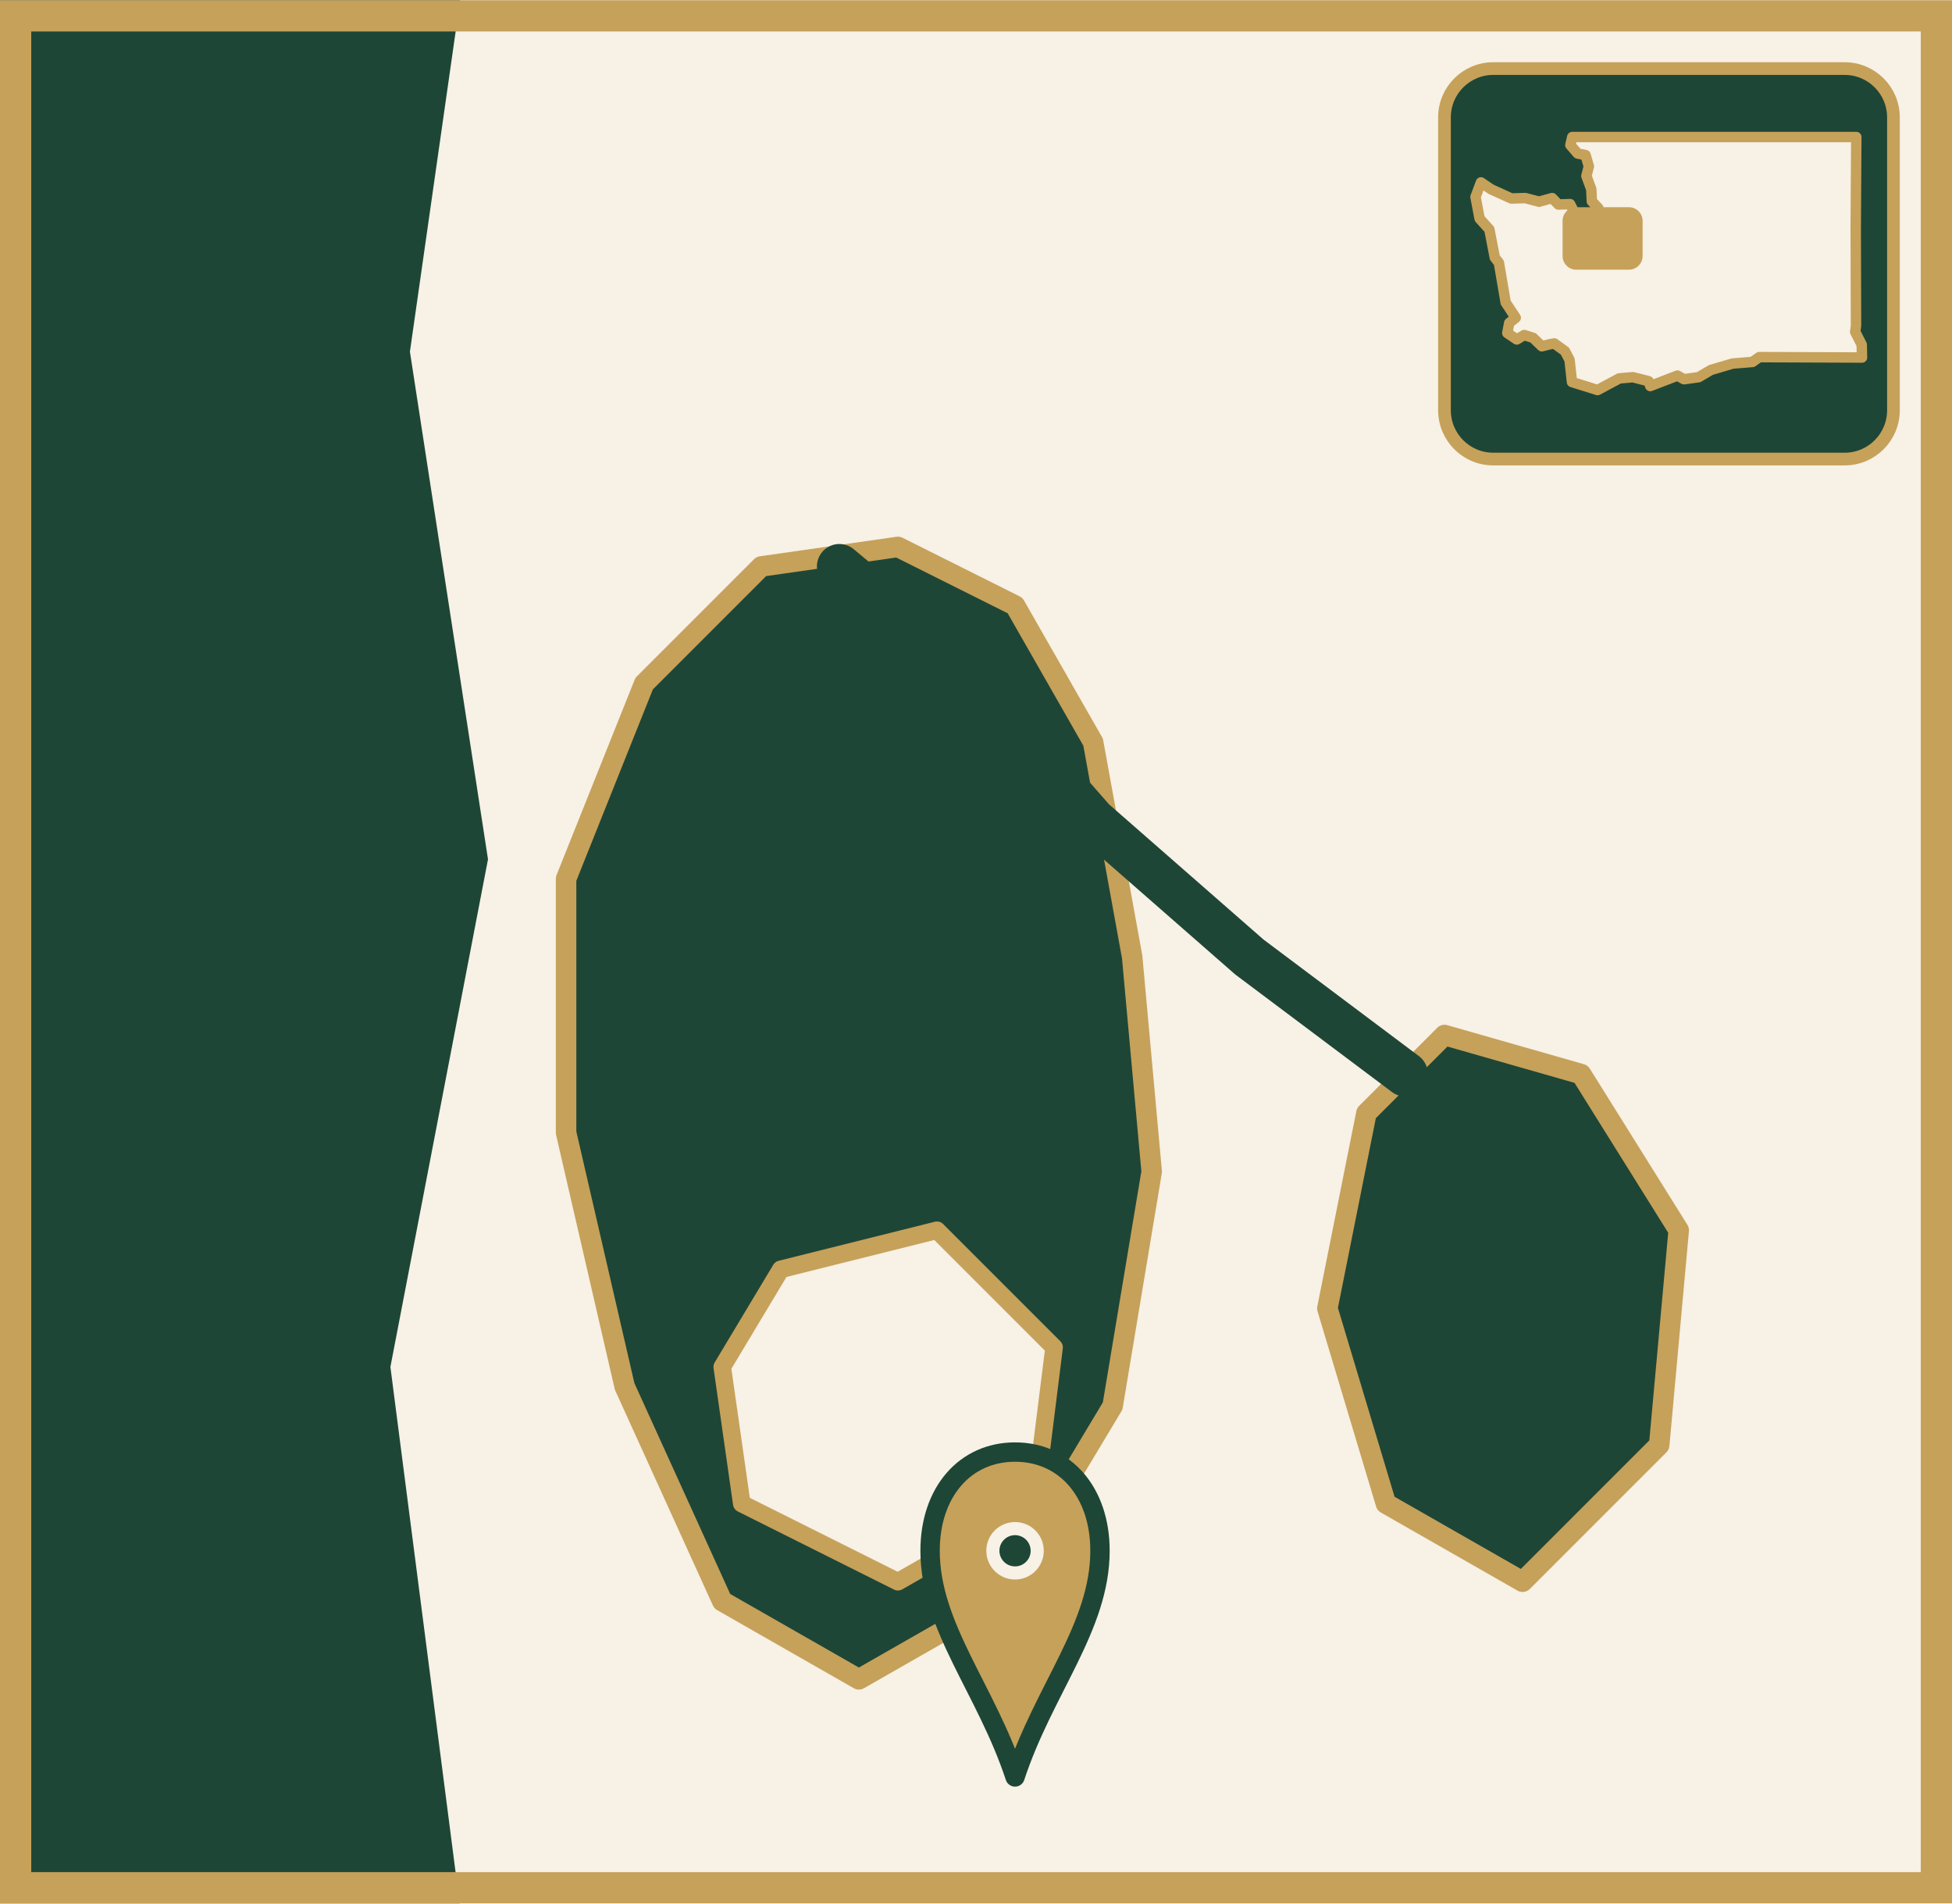
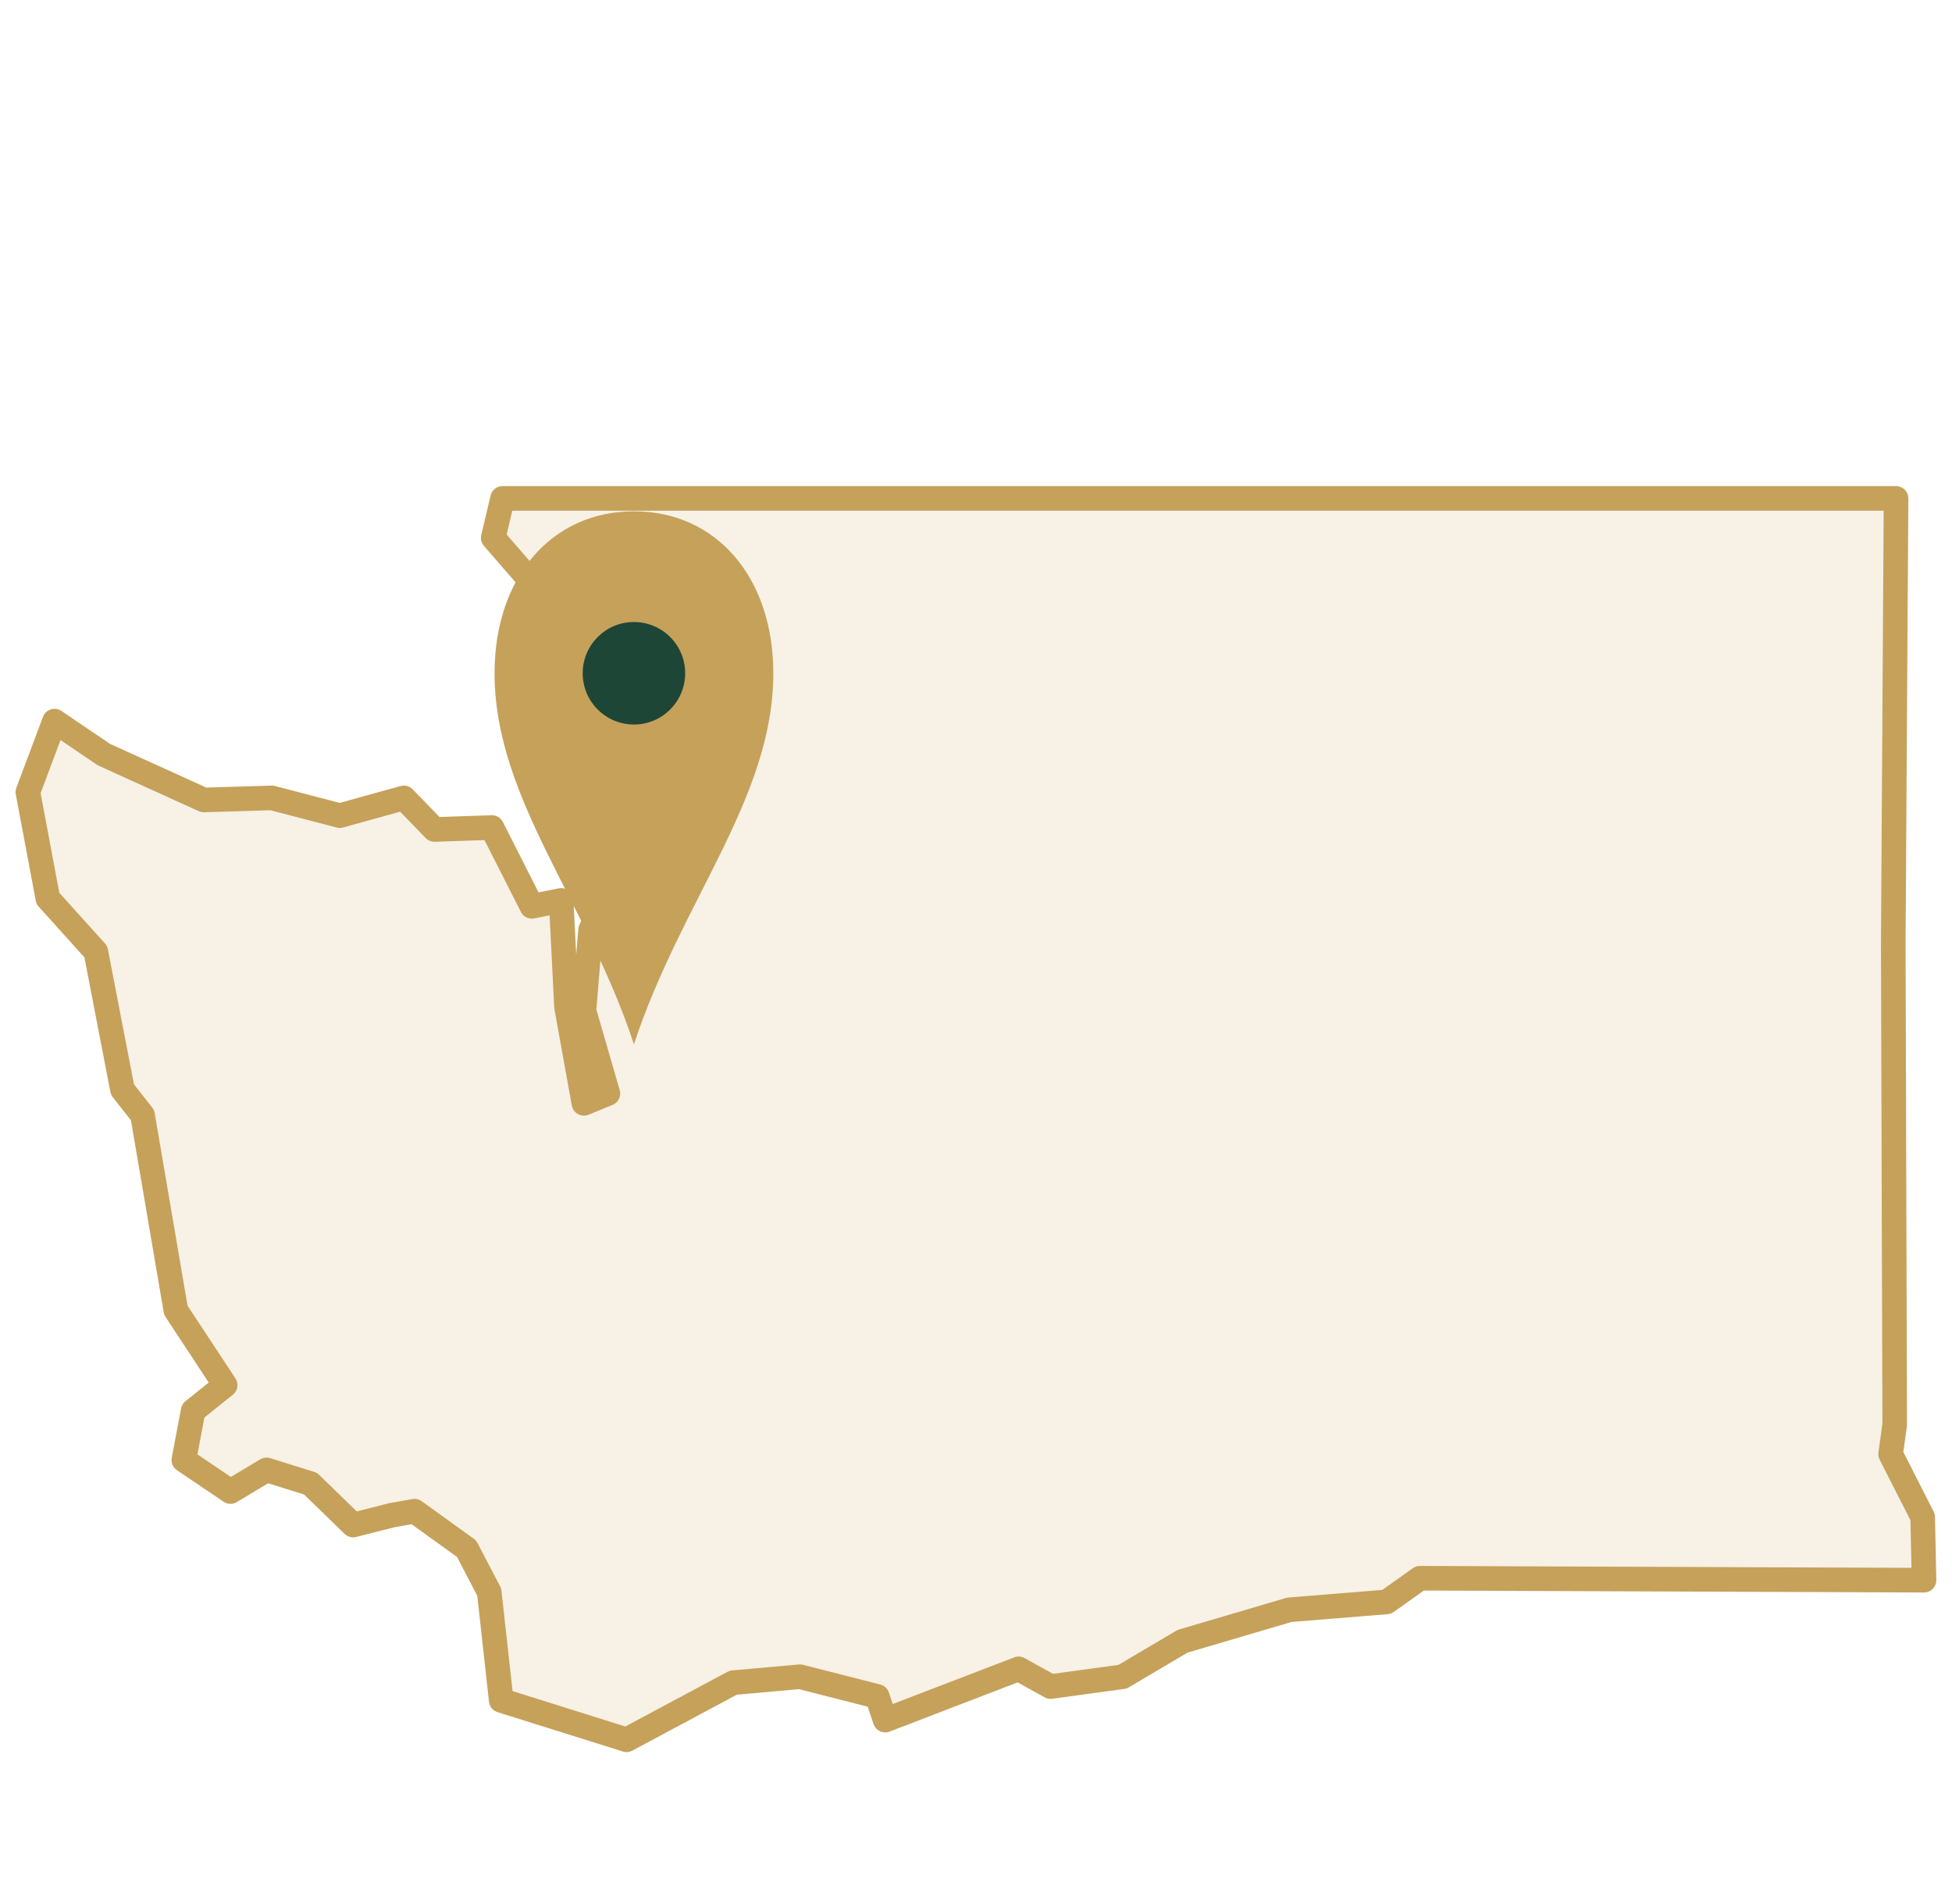
- <svg xmlns="http://www.w3.org/2000/svg" viewBox="0 0 200 194.95" width="1200" height="1170">
-   <defs>
-     <clipPath id="card">
-       <rect width="200" height="194.95" />
-     </clipPath>
-   </defs>
-   <g clip-path="url(#card)">
-     <rect width="200" height="194.95" fill="#f7f1e6" />
-     <path fill="#1e4636" d="M-6.0,-6.0 L48.0,-6.0 L42.0,36.0 L50.0,88.0 L40.0,140.0 L48.0,202.0 L-6.0,202.0 Z" />
-     <path fill="#1e4636" stroke="#c6a15a" stroke-width="2.1" stroke-linejoin="round" d="M92.0,56.0 L104.0,62.0 L112.0,76.0 L116.0,98.0 L118.0,120.0 L114.0,144.0 L102.0,164.0 L88.0,172.0 L74.0,164.0 L64.0,142.0 L58.0,116.0 L58.0,90.0 L66.0,70.0 L78.0,58.0 Z" />
-     <path fill="#f7f1e6" stroke="#c6a15a" stroke-width="1.8" stroke-linejoin="round" d="M80.0,130.0 L96.0,126.0 L108.0,138.0 L106.0,154.0 L92.0,162.0 L76.0,154.0 L74.0,140.0 Z" />
-     <path fill="#1e4636" stroke="#c6a15a" stroke-width="2.1" stroke-linejoin="round" d="M148.0,106.0 L162.0,110.0 L172.0,126.0 L170.0,148.0 L156.0,162.0 L142.0,154.0 L136.0,134.0 L140.0,114.0 Z" />
-     <path fill="none" stroke="#1e4636" stroke-width="4.6" stroke-linecap="round" stroke-linejoin="round" d="M144.0,110.0 L128.0,98.0 L112.0,84.0 L98.0,68.0 L86.0,58.0" />
-     <g transform="translate(148.0 7.0)">
-       <rect width="46.0" height="40.0" rx="5" fill="#1e4636" stroke="#c6a15a" stroke-width="1.3" />
-       <path fill="#f7f1e6" stroke="#c6a15a" stroke-width="5" stroke-linejoin="round" transform="translate(1.4 -5.1) scale(0.214)" d="M190.62,56.60 190.35,100.05 190.49,146.96 190.09,149.84 193.22,155.99 193.35,162.14 144.16,161.95 140.91,164.26 131.41,165.03 121.00,168.10 115.14,171.56 108.12,172.52 105.00,170.79 91.98,175.79 91.20,173.48 83.66,171.56 77.15,172.14 66.74,177.71 54.51,173.87 53.34,163.30 51.13,159.07 46.05,155.41 43.84,155.80 40.06,156.76 35.90,152.72 31.61,151.38 28.09,153.49 23.54,150.42 24.45,145.61 27.57,143.11 22.76,135.81 19.51,116.77 17.55,114.28 14.95,100.82 10.27,95.63 8.32,85.25 10.92,78.33 15.73,81.59 25.49,86.02 32.13,85.82 38.76,87.55 45.01,85.82 48.00,88.90 53.60,88.71 57.50,96.40 60.36,95.82 60.88,106.20 62.58,115.62 64.92,114.66 62.58,106.59 63.23,98.70 67.13,90.63 64.01,87.36 63.75,81.59 61.40,75.25 62.58,70.64 61.01,65.25 57.24,64.49 53.73,60.45 54.64,56.60Z" />
-       <rect x="12.1" y="14.2" width="8.2" height="6.4" rx="1.4" fill="#c6a15a" />
-     </g>
-     <g transform="translate(104.0 182.0) scale(0.64)">
-       <path fill="#c6a15a" stroke="#1e4636" stroke-width="3.1" stroke-linejoin="round" d="M0,0 C-4.6,-14 -13.6,-24 -13.6,-36.2 C-13.6,-45.6 -8,-52 0,-52 C8,-52 13.6,-45.6 13.6,-36.2 C13.6,-24 4.6,-14 0,0 Z" />
-       <circle cx="0" cy="-36.2" r="4.6" fill="#f7f1e6" />
-       <circle cx="0" cy="-36.2" r="2.5" fill="#1e4636" />
-     </g>
+ <svg xmlns="http://www.w3.org/2000/svg" viewBox="5.60 8.00 190.48 185.67" width="1200" height="1170">
+   <path fill="#f7f1e6" stroke="#c6a15a" stroke-width="2.4" stroke-linejoin="round" d="M190.62,56.60 190.35,100.05 190.49,146.96 190.09,149.84 193.22,155.99 193.35,162.14 144.16,161.95 140.91,164.26 131.41,165.03 121.00,168.10 115.14,171.56 108.12,172.52 105.00,170.79 91.98,175.79 91.20,173.48 83.66,171.56 77.15,172.14 66.74,177.71 54.51,173.87 53.34,163.30 51.13,159.07 46.05,155.41 43.84,155.80 40.06,156.76 35.90,152.72 31.61,151.38 28.09,153.49 23.54,150.42 24.45,145.61 27.57,143.11 22.76,135.81 19.51,116.77 17.55,114.28 14.95,100.82 10.27,95.63 8.32,85.25 10.92,78.33 15.73,81.59 25.49,86.02 32.13,85.82 38.76,87.55 45.01,85.82 48.00,88.90 53.60,88.71 57.50,96.40 60.36,95.82 60.88,106.20 62.58,115.62 64.92,114.66 62.58,106.59 63.23,98.70 67.13,90.63 64.01,87.36 63.75,81.59 61.40,75.25 62.58,70.64 61.01,65.25 57.24,64.49 53.73,60.45 54.64,56.60Z" />
+   <g transform="translate(67.46 109.86)">
+     <path fill="#c6a15a" d="M0,0 C-4.6,-14 -13.6,-24 -13.6,-36.2 C-13.6,-45.6 -8,-52 0,-52 C8,-52 13.6,-45.6 13.6,-36.2 C13.6,-24 4.6,-14 0,0 Z" />
+     <circle cx="0" cy="-36.2" r="5" fill="#1e4636" />
  </g>
-   <rect x="1.6" y="1.6" width="196.8" height="191.75" fill="none" stroke="#c6a15a" stroke-width="3.2" />
</svg>
